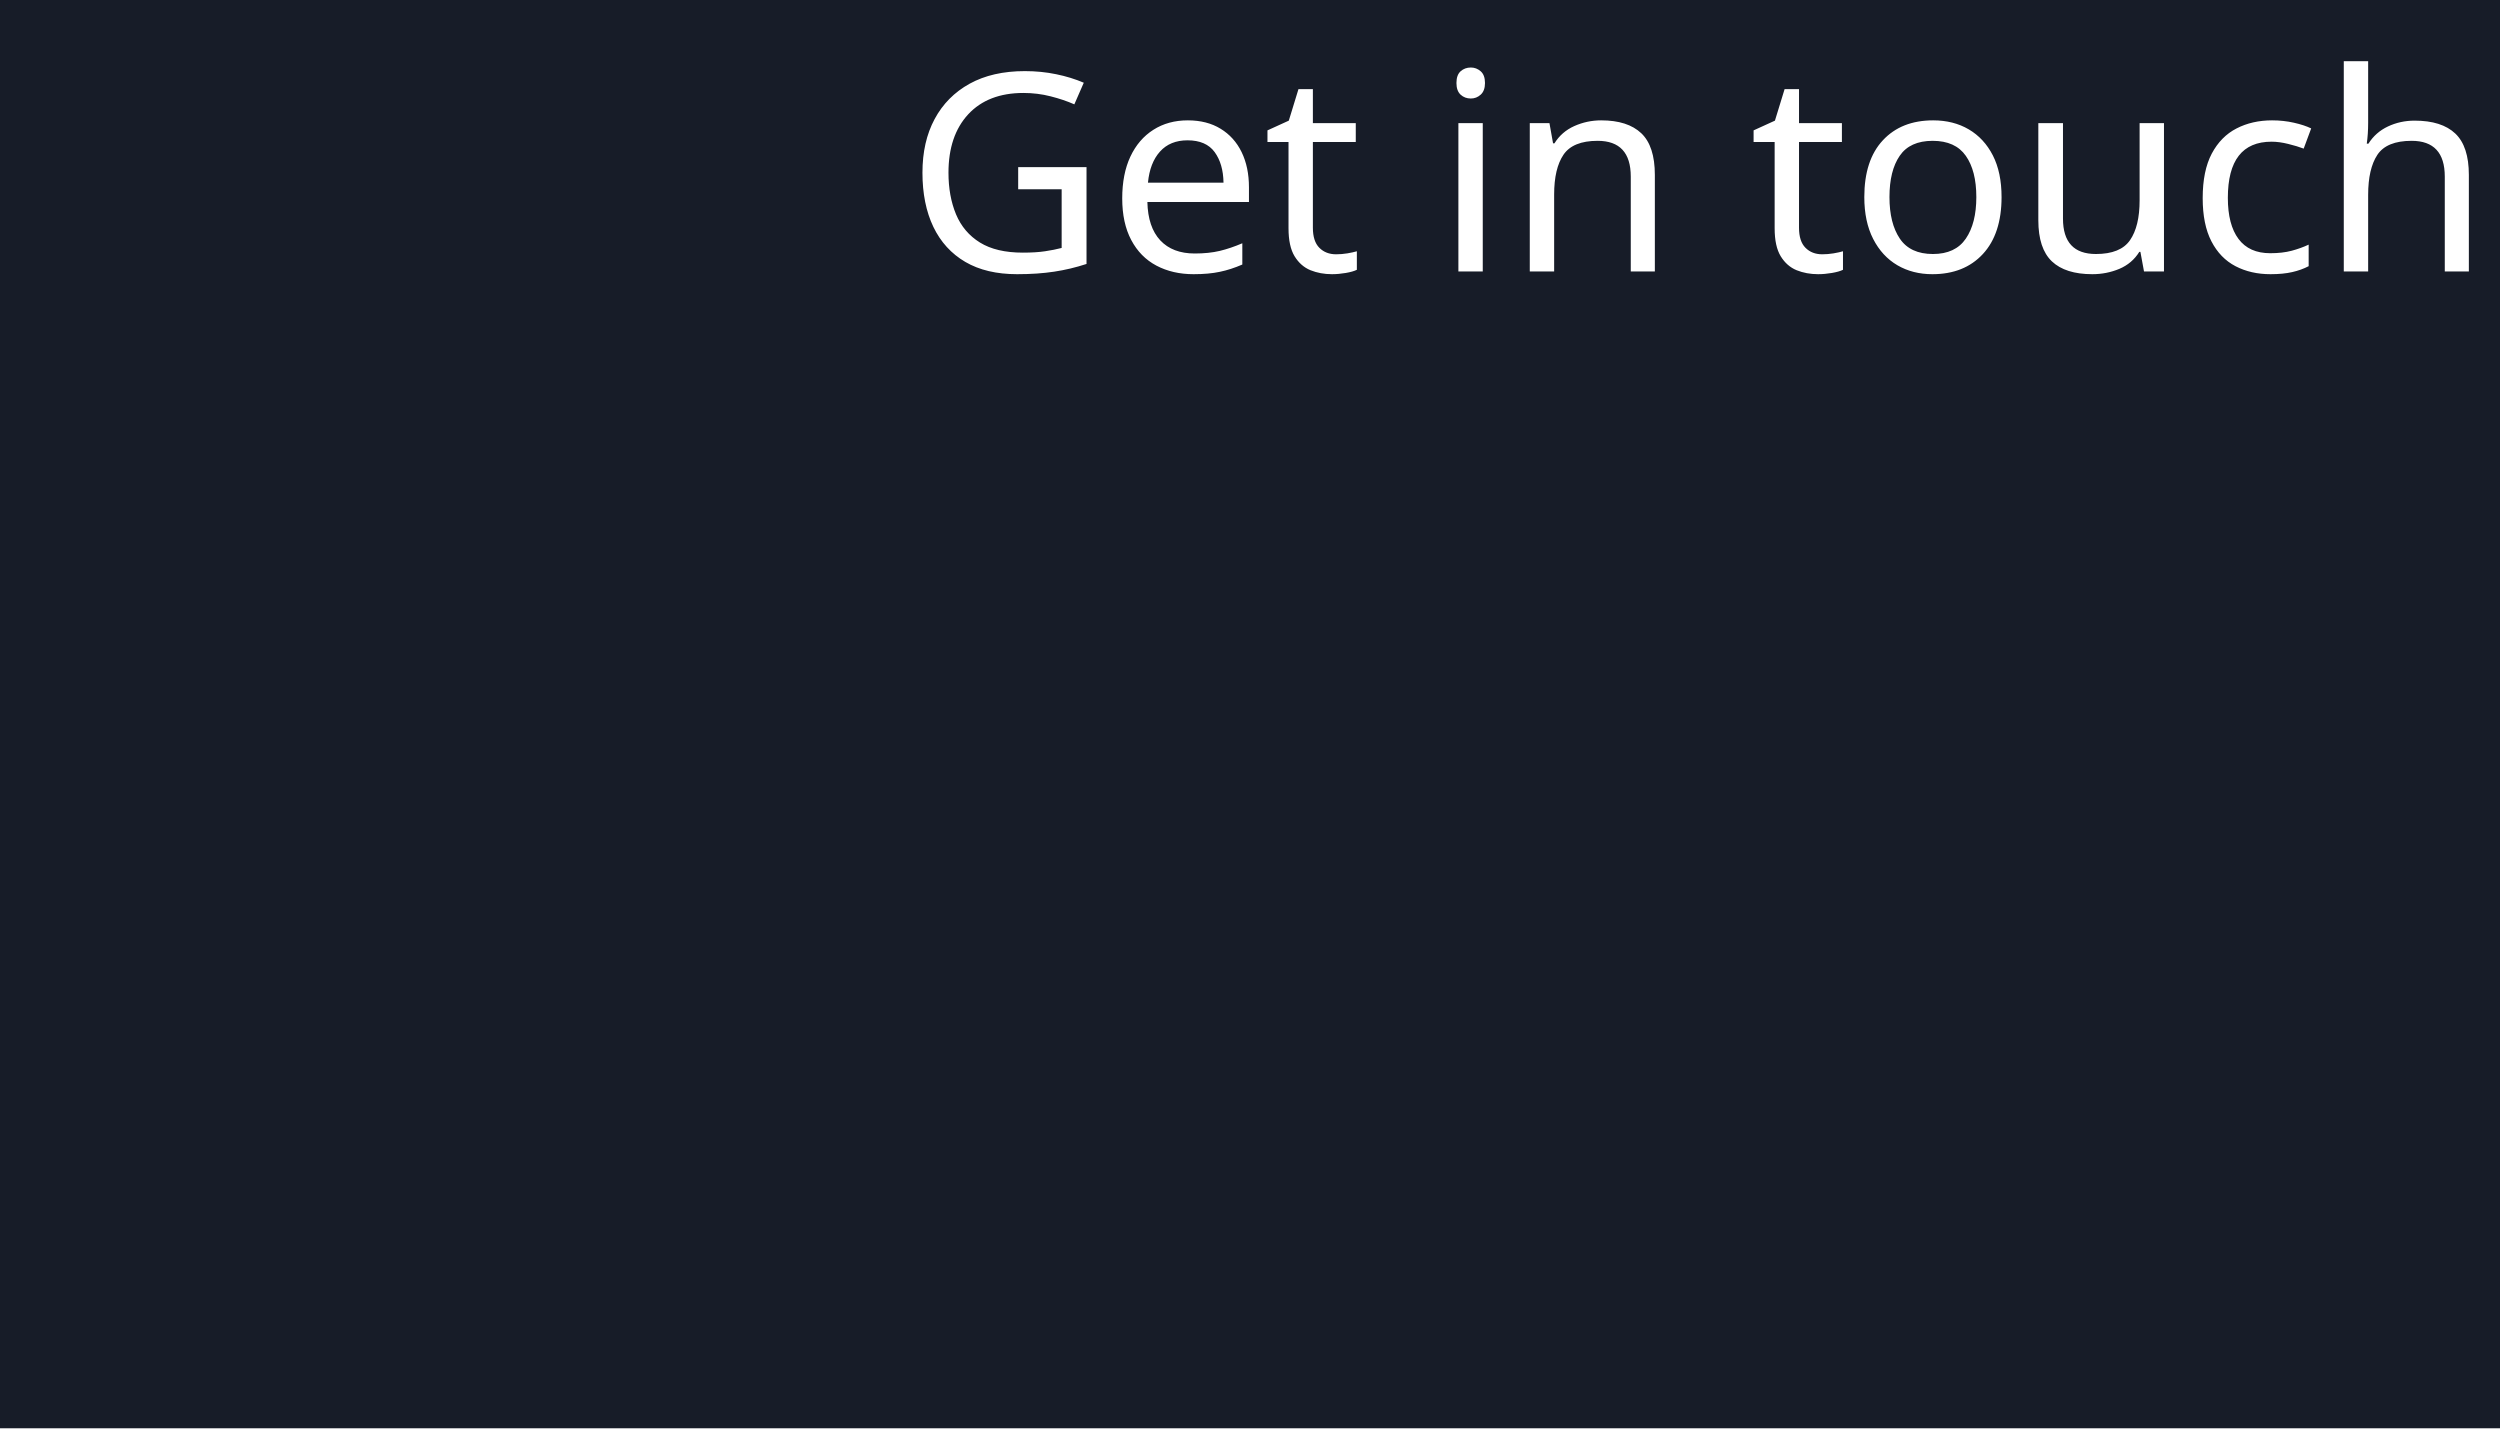
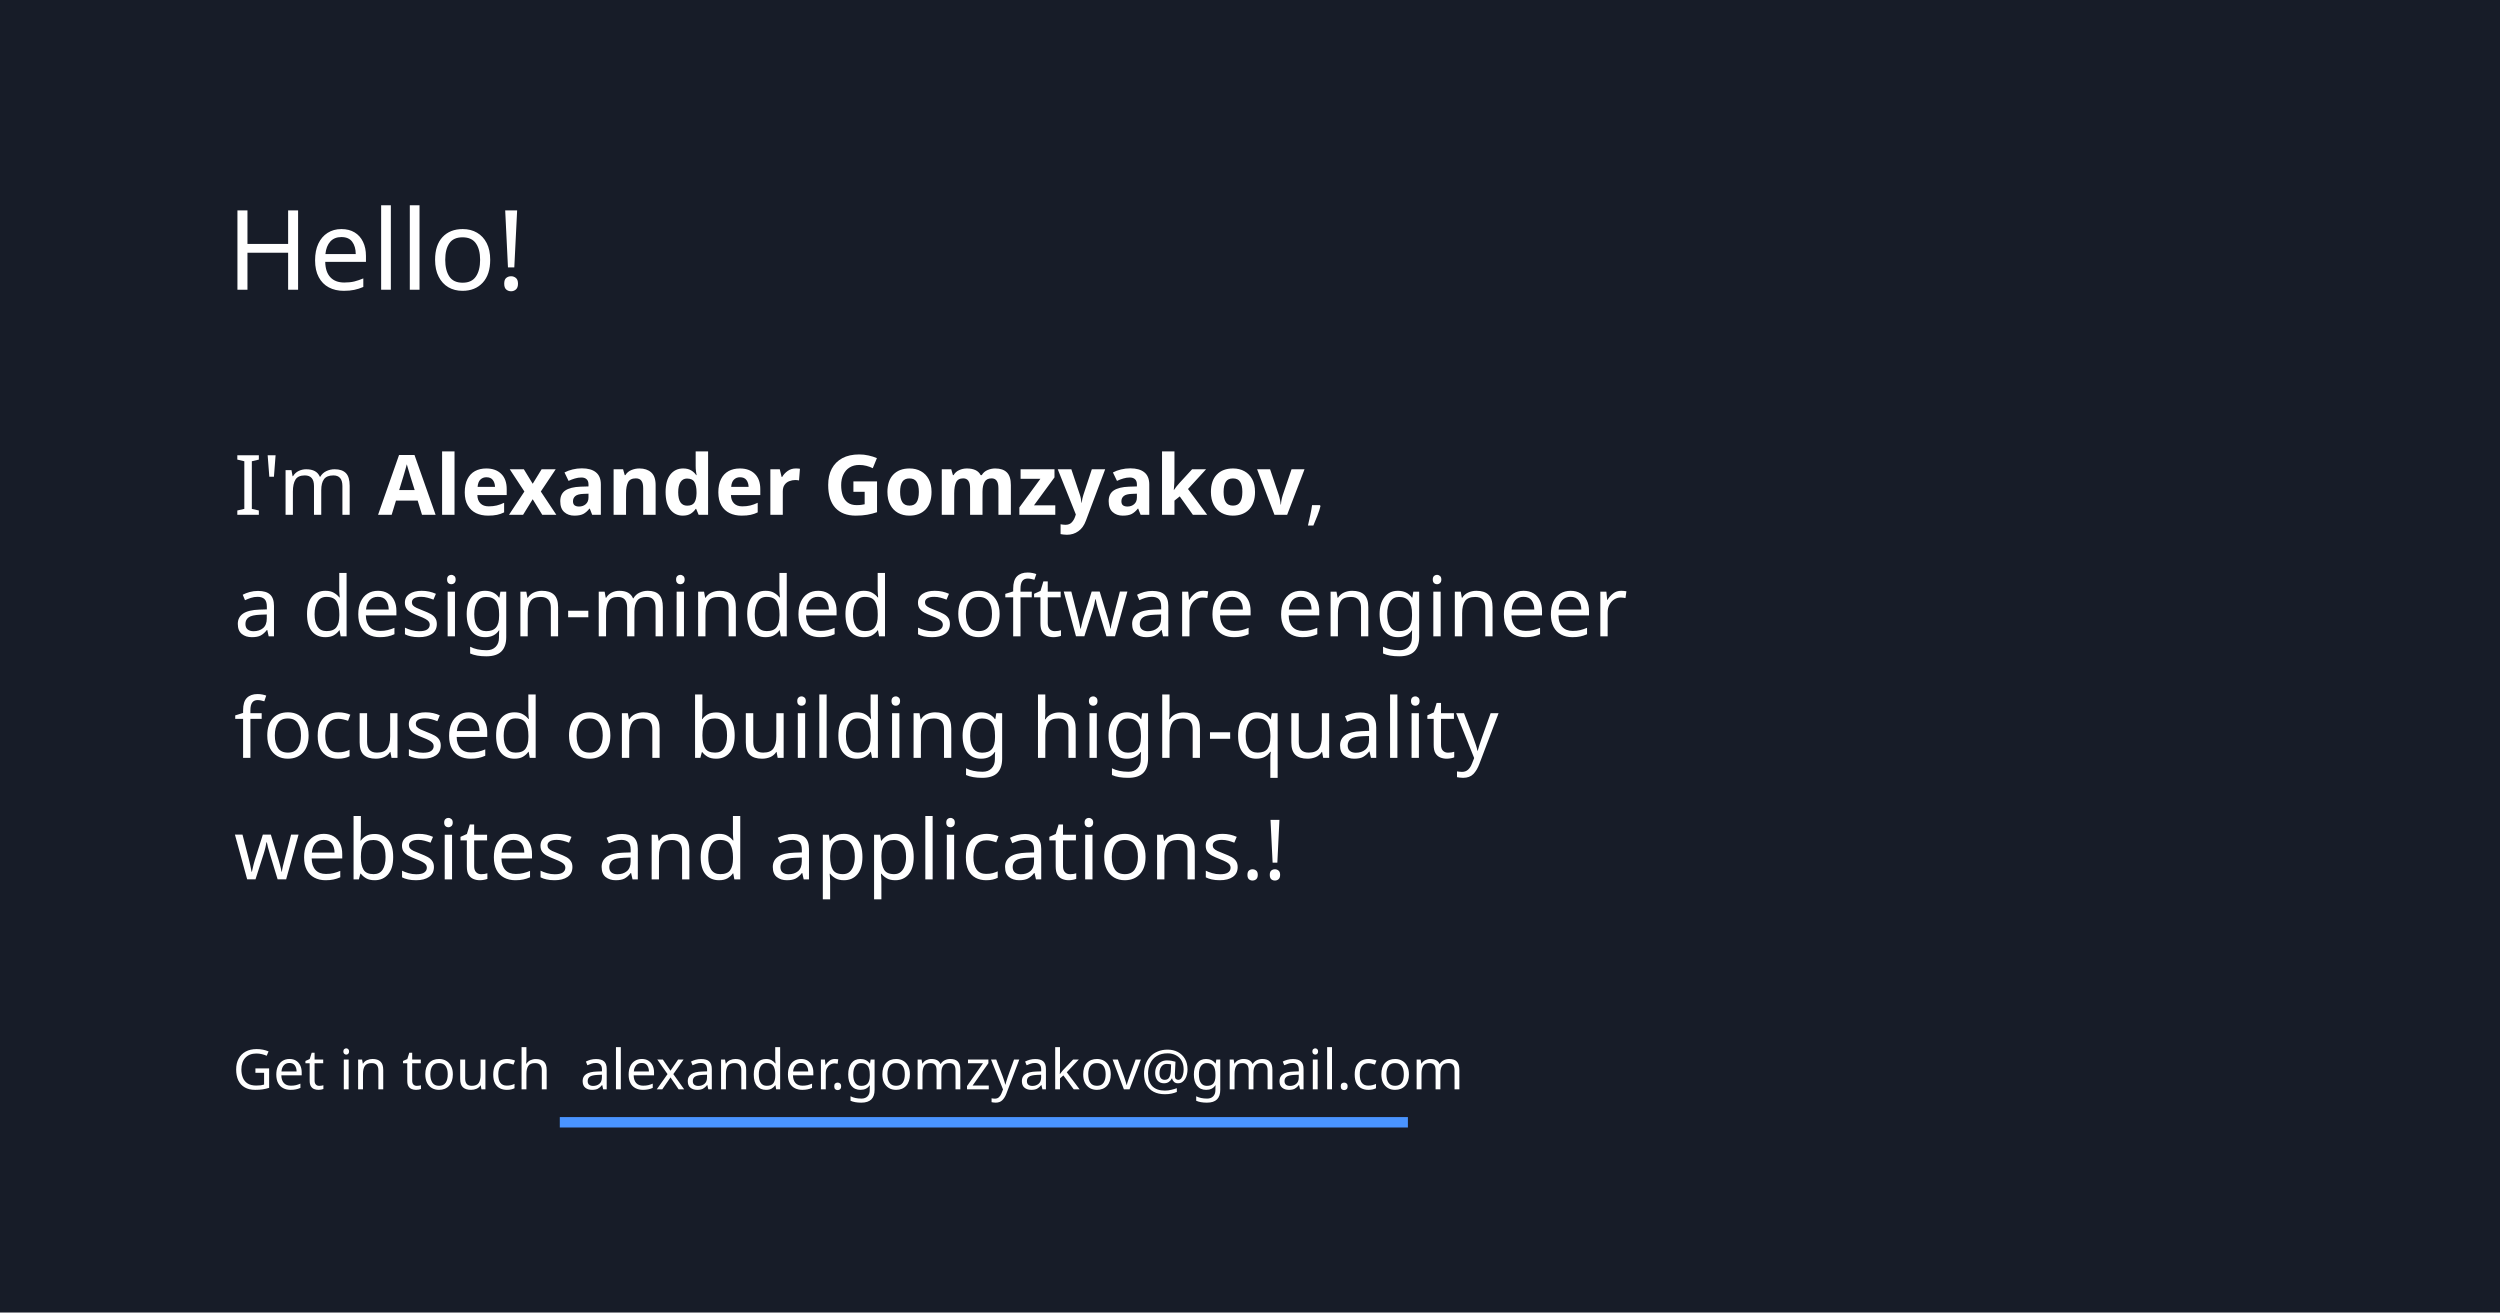
- <svg xmlns="http://www.w3.org/2000/svg" width="2048" height="1170" viewBox="0 0 541.867 309.562" version="1.1" id="svg8">
+ <svg xmlns="http://www.w3.org/2000/svg" width="2400" height="1260" viewBox="0 0 635 333.375" version="1.1" id="svg8">
  <defs id="defs2" />
-   <g id="layer1" transform="translate(0,12.56244)">
-     <rect style="fill:#171c28;fill-opacity:1;stroke-width:1.519" id="rect815" width="2048" height="1170" x="0" y="-873" />
+   <g id="layer1" transform="translate(0,36.37494)">
+     <rect style="fill:#171c28;fill-opacity:1;stroke-width:0.452" id="rect815" width="635" height="333.375" x="0" y="-36.375" />
  </g>
-   <g id="layer2">
-     <text xml:space="preserve" style="font-style:normal;font-weight:normal;font-size:10.583px;line-height:1.25;font-family:sans-serif;letter-spacing:0px;word-spacing:0px;fill:#000000;fill-opacity:1;stroke:none;stroke-width:0.265" x="192.415" y="-603.43" id="text839">
-       <tspan id="tspan837" x="192.415" y="-603.43" style="font-style:normal;font-variant:normal;font-weight:normal;font-stretch:normal;font-size:88.194px;font-family:Ubuntu;-inkscape-font-specification:Ubuntu;fill:#ffffff;stroke-width:0.265">Hello!</tspan>
+   <g id="layer2" transform="translate(0,23.8125)">
+     <text xml:space="preserve" style="font-style:normal;font-weight:normal;font-size:10.583px;line-height:1.25;font-family:sans-serif;letter-spacing:0px;word-spacing:0px;fill:#000000;fill-opacity:1;stroke:none;stroke-width:0.265" x="57.573" y="49.777" id="text839">
+       <tspan id="tspan837" x="57.573" y="49.777" style="font-style:normal;font-variant:normal;font-weight:normal;font-stretch:normal;font-size:28.222px;font-family:Ubuntu;-inkscape-font-specification:Ubuntu;fill:#ffffff;stroke-width:0.265">Hello!</tspan>
    </text>
-     <text xml:space="preserve" style="font-style:normal;font-weight:normal;font-size:10.583px;line-height:1.25;font-family:sans-serif;letter-spacing:0px;word-spacing:0px;fill:#000000;fill-opacity:1;stroke:none;stroke-width:0.265" x="198.377" y="-413.699" id="text839-0">
-       <tspan x="198.377" y="-413.699" style="font-style:normal;font-variant:normal;font-weight:300;font-stretch:normal;font-size:70.556px;font-family:Ubuntu;-inkscape-font-specification:'Ubuntu Light';fill:#ffffff;stroke-width:0.265" id="tspan859">I'm <tspan style="font-style:normal;font-variant:normal;font-weight:bold;font-stretch:normal;font-family:Ubuntu;-inkscape-font-specification:'Ubuntu Bold'" id="tspan893">Alexander Gomzyakov</tspan>,</tspan>
-       <tspan x="198.377" y="-325.504" style="font-style:normal;font-variant:normal;font-weight:300;font-stretch:normal;font-size:70.556px;font-family:Ubuntu;-inkscape-font-specification:'Ubuntu Light';fill:#ffffff;stroke-width:0.265" id="tspan863">a design-minded software engineer </tspan>
-       <tspan x="198.377" y="-237.31" style="font-style:normal;font-variant:normal;font-weight:300;font-stretch:normal;font-size:70.556px;font-family:Ubuntu;-inkscape-font-specification:'Ubuntu Light';fill:#ffffff;stroke-width:0.265" id="tspan865">focused on building high-quality </tspan>
-       <tspan x="198.377" y="-149.115" style="font-style:normal;font-variant:normal;font-weight:300;font-stretch:normal;font-size:70.556px;font-family:Ubuntu;-inkscape-font-specification:'Ubuntu Light';fill:#ffffff;stroke-width:0.265" id="tspan867">websites and applications.!</tspan>
+     <text xml:space="preserve" style="font-style:normal;font-weight:normal;font-size:10.583px;line-height:1.25;font-family:sans-serif;letter-spacing:0px;word-spacing:0px;fill:#000000;fill-opacity:1;stroke:none;stroke-width:0.265" x="59.432" y="106.942" id="text839-0">
+       <tspan x="59.432" y="106.942" style="font-style:normal;font-variant:normal;font-weight:300;font-stretch:normal;font-size:21.167px;font-family:Ubuntu;-inkscape-font-specification:'Ubuntu Light';fill:#ffffff;stroke-width:0.265" id="tspan859">I'm <tspan style="font-style:normal;font-variant:normal;font-weight:bold;font-stretch:normal;font-size:21.167px;font-family:Ubuntu;-inkscape-font-specification:'Ubuntu Bold'" id="tspan893">Alexander Gomzyakov</tspan>,</tspan>
+       <tspan x="59.432" y="137.81" style="font-style:normal;font-variant:normal;font-weight:300;font-stretch:normal;font-size:21.167px;font-family:Ubuntu;-inkscape-font-specification:'Ubuntu Light';fill:#ffffff;stroke-width:0.265" id="tspan863">a design-minded software engineer </tspan>
+       <tspan x="59.432" y="168.679" style="font-style:normal;font-variant:normal;font-weight:300;font-stretch:normal;font-size:21.167px;font-family:Ubuntu;-inkscape-font-specification:'Ubuntu Light';fill:#ffffff;stroke-width:0.265" id="tspan865">focused on building high-quality </tspan>
+       <tspan x="59.432" y="199.547" style="font-style:normal;font-variant:normal;font-weight:300;font-stretch:normal;font-size:21.167px;font-family:Ubuntu;-inkscape-font-specification:'Ubuntu Light';fill:#ffffff;stroke-width:0.265" id="tspan867">websites and applications.!</tspan>
    </text>
-     <text xml:space="preserve" style="font-style:normal;font-weight:normal;font-size:10.583px;line-height:1.25;font-family:sans-serif;letter-spacing:0px;word-spacing:0px;fill:#000000;fill-opacity:1;stroke:none;stroke-width:0.265" x="196.282" y="58.834" id="text839-7">
-       <tspan id="tspan837-9" x="196.282" y="58.834" style="font-style:normal;font-variant:normal;font-weight:300;font-stretch:normal;font-size:59.972px;font-family:Ubuntu;-inkscape-font-specification:'Ubuntu Light';fill:#ffffff;stroke-width:0.265">Get in touch  <tspan style="font-style:normal;font-variant:normal;font-weight:normal;font-stretch:normal;font-family:Ubuntu;-inkscape-font-specification:Ubuntu" id="tspan891">alexander.gomzyakov@gmail.com</tspan>
+     <text xml:space="preserve" style="font-style:normal;font-weight:normal;font-size:10.583px;line-height:1.25;font-family:sans-serif;letter-spacing:0px;word-spacing:0px;fill:#000000;fill-opacity:1;stroke:none;stroke-width:0.265" x="59.125" y="252.872" id="text839-7">
+       <tspan id="tspan837-9" x="59.125" y="252.872" style="font-style:normal;font-variant:normal;font-weight:300;font-stretch:normal;font-size:14.111px;font-family:Ubuntu;-inkscape-font-specification:'Ubuntu Light';fill:#ffffff;stroke-width:0.265">Get in touch  <tspan style="font-style:normal;font-variant:normal;font-weight:normal;font-stretch:normal;font-size:14.111px;font-family:Ubuntu;-inkscape-font-specification:Ubuntu" id="tspan891">alexander.gomzyakov@gmail.com</tspan>
      </tspan>
    </text>
-     <rect style="fill:#4a94ff;fill-opacity:1;stroke-width:0.266" id="rect895" width="915.131" height="8.553" x="553.782" y="85.056" />
+     <rect style="fill:#4a94ff;fill-opacity:1;stroke-width:0.072" id="rect895" width="215.419" height="2.646" x="142.187" y="259.925" />
  </g>
</svg>
